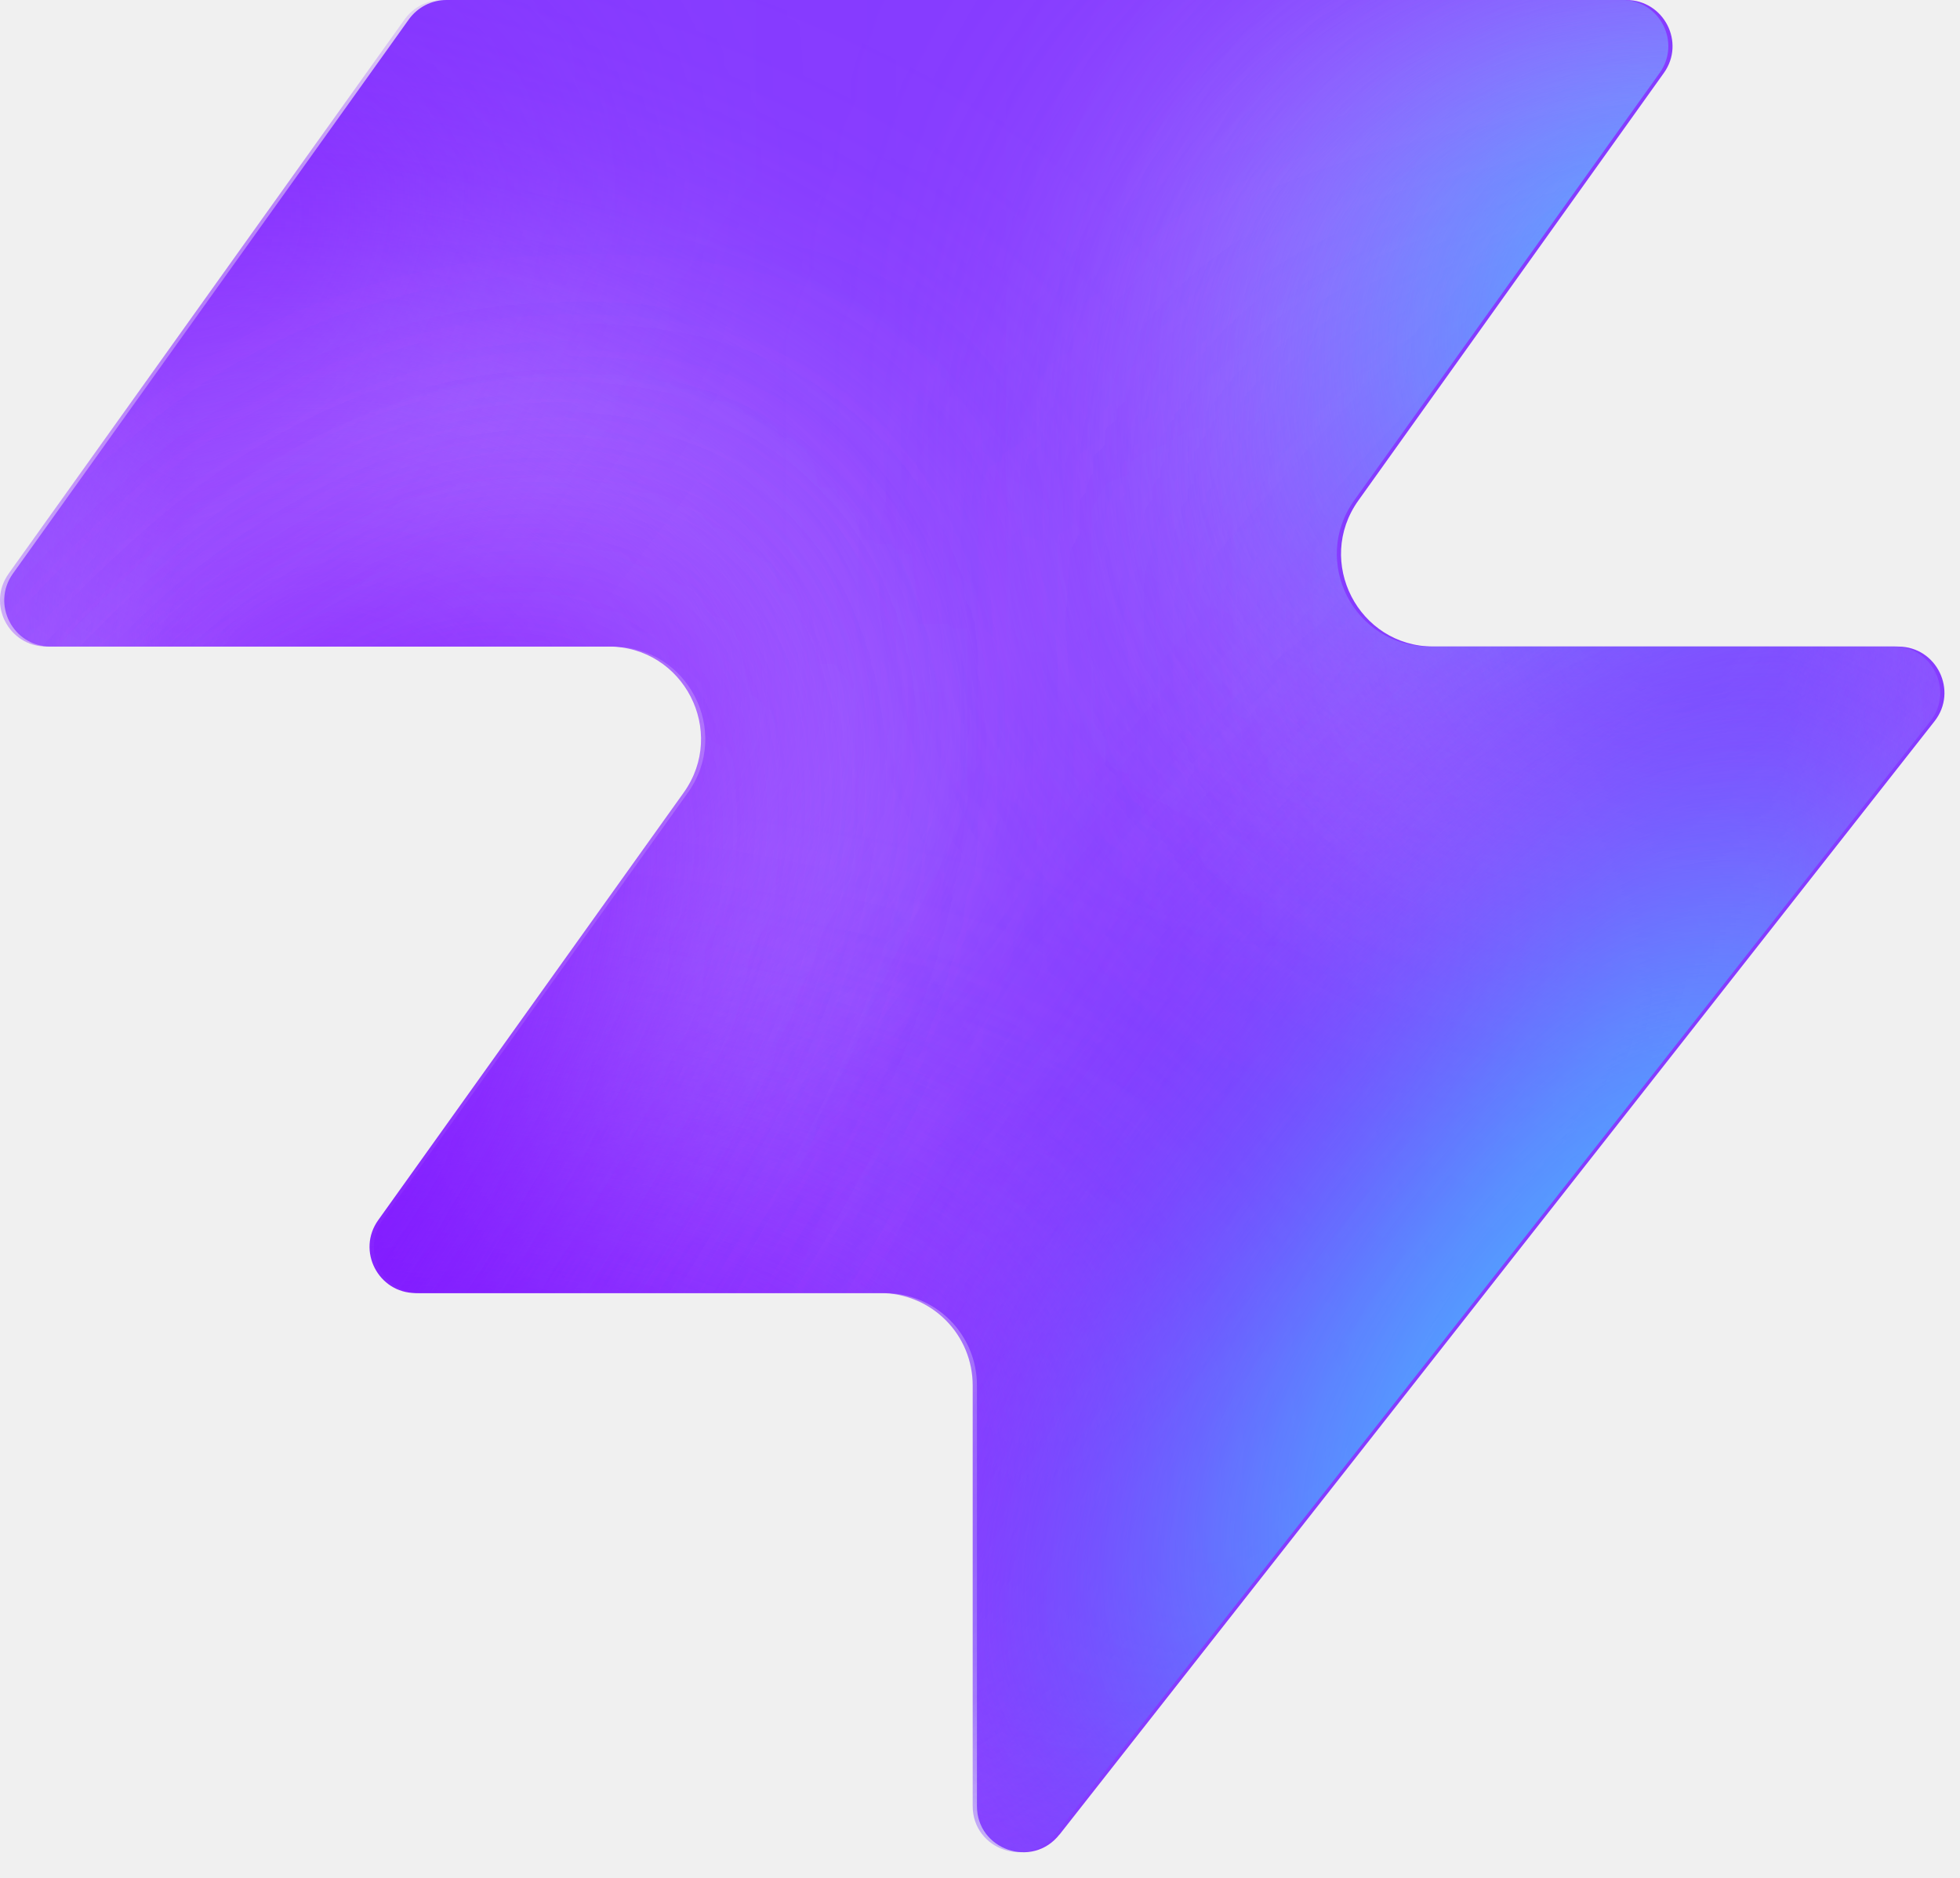
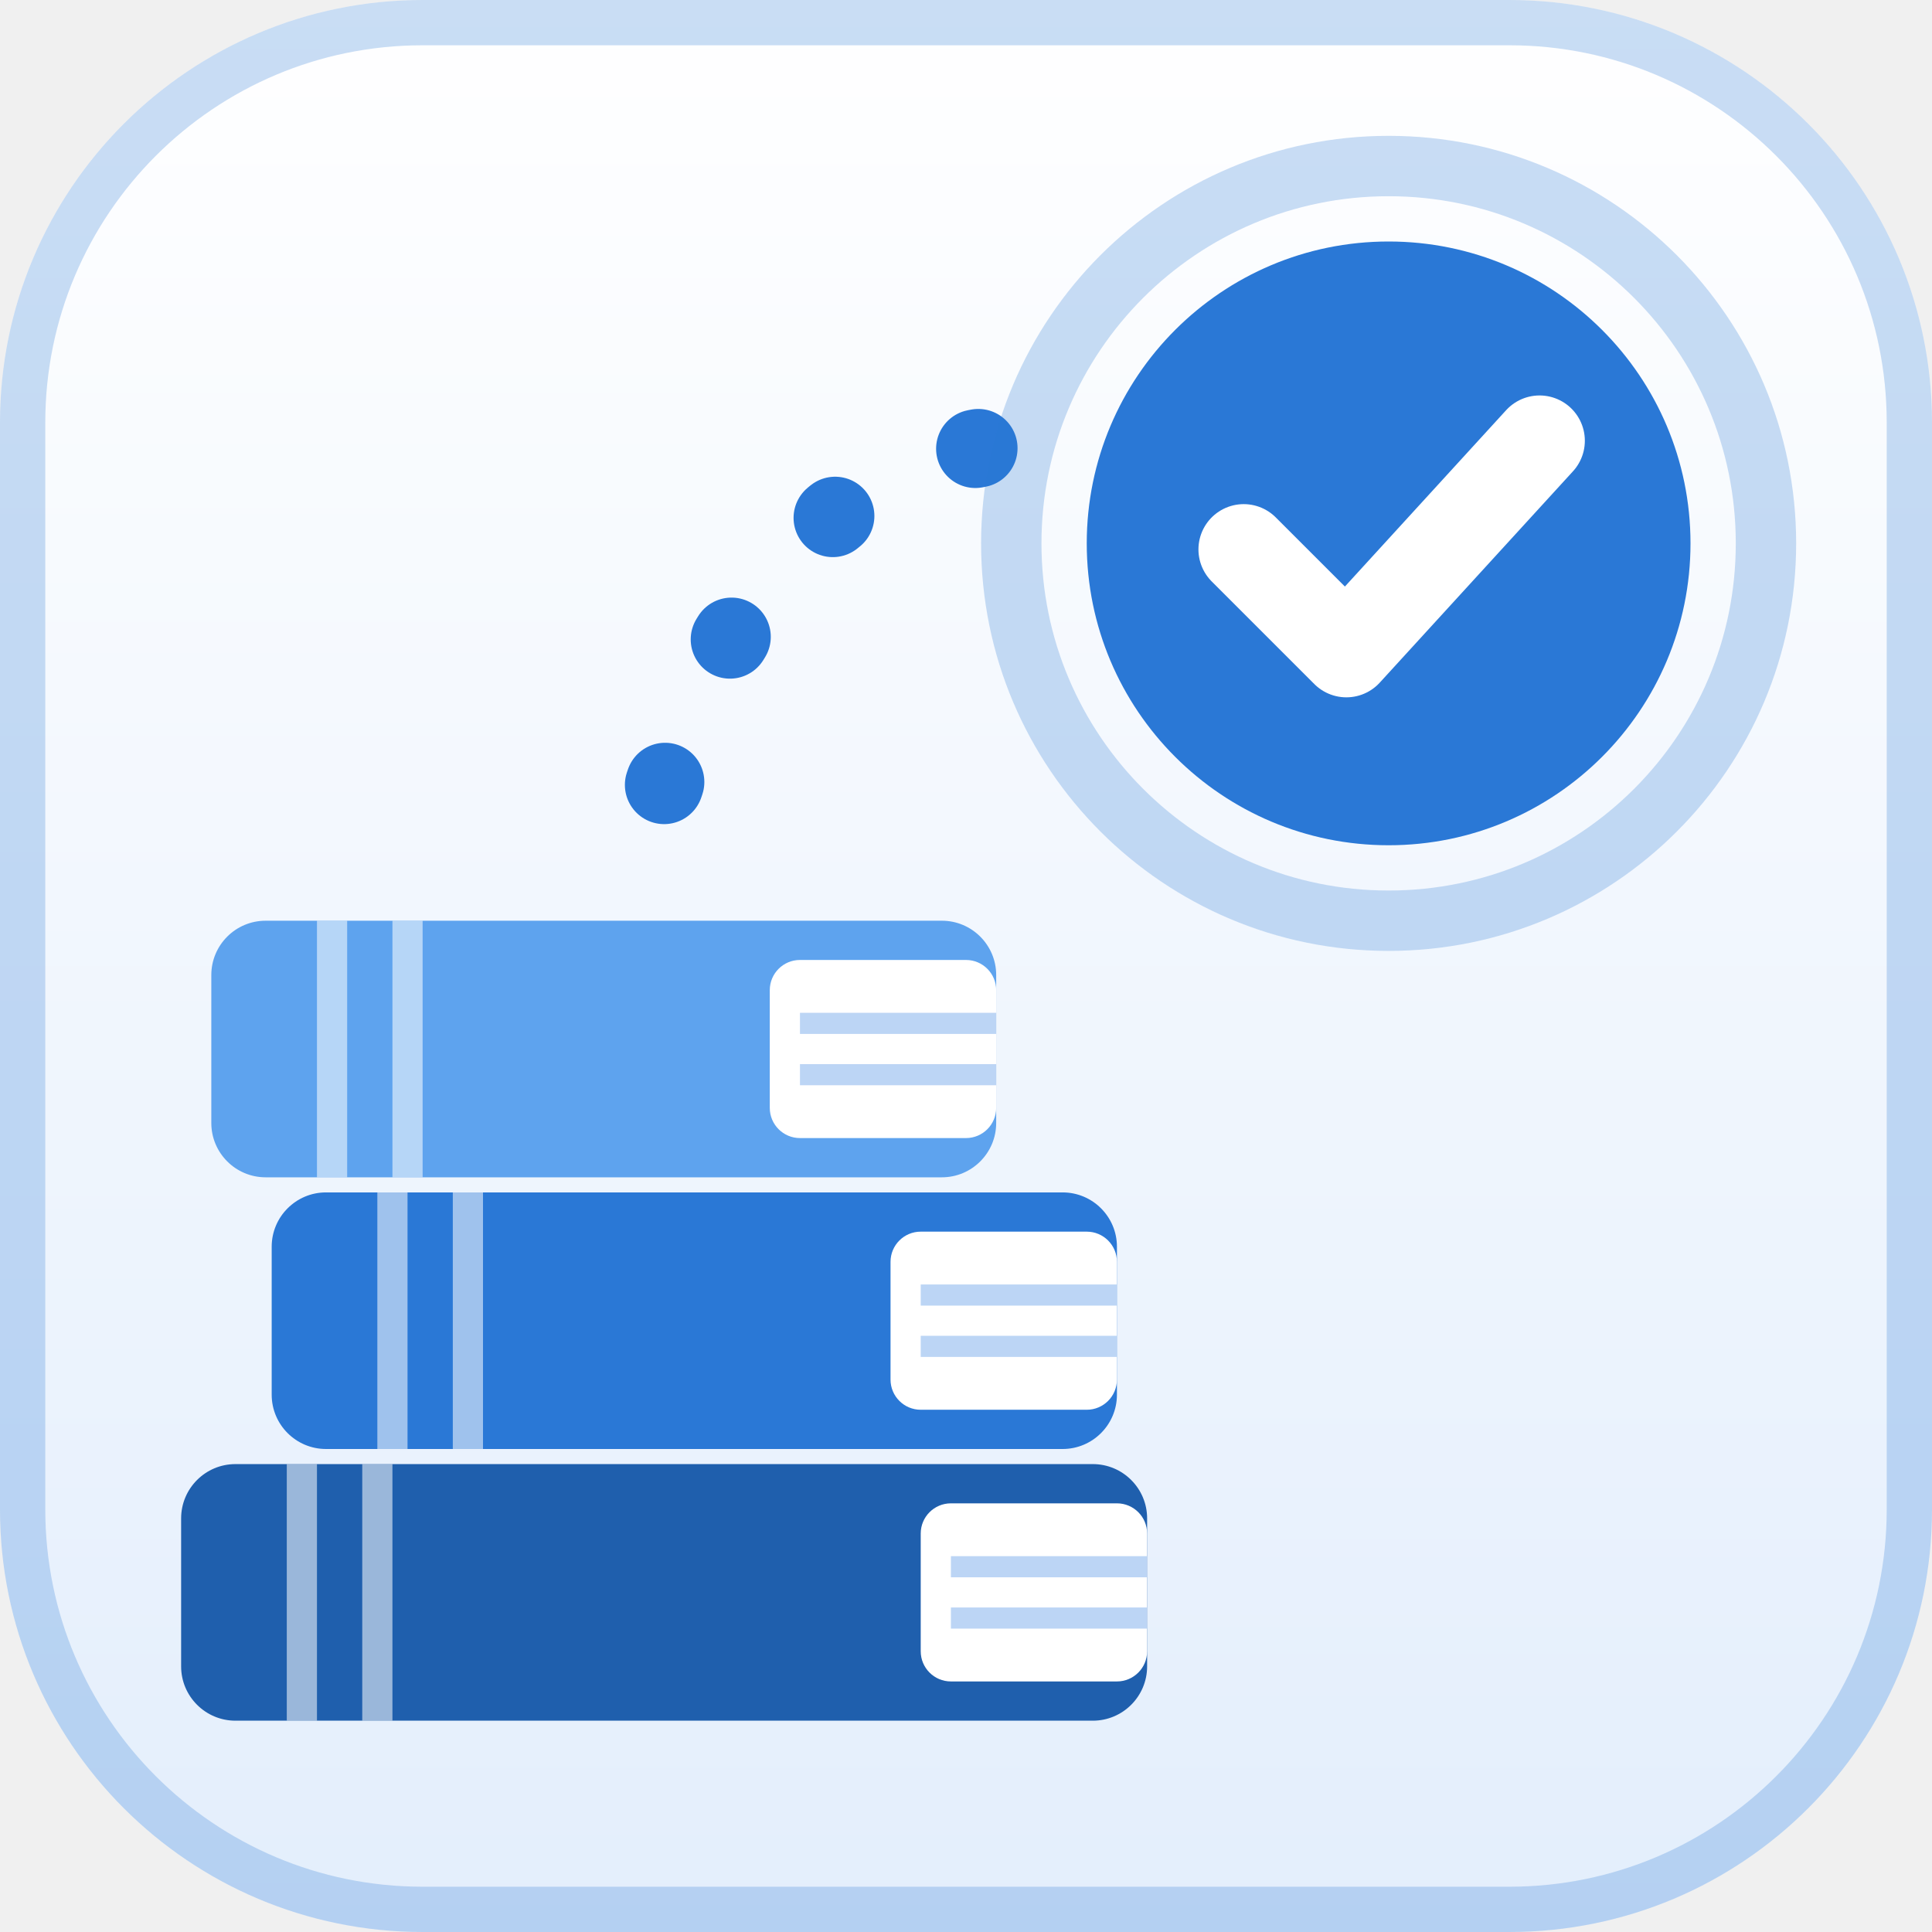
- <svg xmlns="http://www.w3.org/2000/svg" width="48" height="46" fill="none" viewBox="0 0 48 46">
-   <path fill="#863bff" d="M25.946 44.938c-.664.845-2.021.375-2.021-.698V33.937a2.26 2.26 0 0 0-2.262-2.262H10.287c-.92 0-1.456-1.04-.92-1.788l7.48-10.471c1.07-1.497 0-3.578-1.842-3.578H1.237c-.92 0-1.456-1.04-.92-1.788L10.013.474c.214-.297.556-.474.92-.474h28.894c.92 0 1.456 1.04.92 1.788l-7.48 10.471c-1.07 1.498 0 3.579 1.842 3.579h11.377c.943 0 1.473 1.088.89 1.83L25.947 44.94z" style="fill:#863bff;fill:color(display-p3 .525 .23 1);fill-opacity:1" />
-   <mask id="a" width="48" height="46" x="0" y="0" maskUnits="userSpaceOnUse" style="mask-type:alpha">
-     <path fill="#000" d="M25.842 44.938c-.664.844-2.021.375-2.021-.698V33.937a2.26 2.26 0 0 0-2.262-2.262H10.183c-.92 0-1.456-1.04-.92-1.788l7.48-10.471c1.07-1.498 0-3.579-1.842-3.579H1.133c-.92 0-1.456-1.04-.92-1.787L9.91.473c.214-.297.556-.474.92-.474h28.894c.92 0 1.456 1.04.92 1.788l-7.48 10.471c-1.07 1.498 0 3.578 1.842 3.578h11.377c.943 0 1.473 1.088.89 1.832L25.843 44.94z" style="fill:#000;fill-opacity:1" />
-   </mask>
-   <g mask="url(#a)">
-     <g filter="url(#b)">
-       <ellipse cx="5.508" cy="14.704" fill="#ede6ff" rx="5.508" ry="14.704" style="fill:#ede6ff;fill:color(display-p3 .927 .903 1);fill-opacity:1" transform="matrix(.00324 1 1 -.00324 -4.47 31.516)" />
-     </g>
-     <g filter="url(#c)">
-       <ellipse cx="10.399" cy="29.851" fill="#ede6ff" rx="10.399" ry="29.851" style="fill:#ede6ff;fill:color(display-p3 .927 .903 1);fill-opacity:1" transform="matrix(.00324 1 1 -.00324 -39.328 7.883)" />
-     </g>
-     <g filter="url(#d)">
-       <ellipse cx="5.508" cy="30.487" fill="#7e14ff" rx="5.508" ry="30.487" style="fill:#7e14ff;fill:color(display-p3 .492 .077 1);fill-opacity:1" transform="rotate(89.814 -25.913 -14.639)scale(1 -1)" />
-     </g>
-     <g filter="url(#e)">
-       <ellipse cx="5.508" cy="30.599" fill="#7e14ff" rx="5.508" ry="30.599" style="fill:#7e14ff;fill:color(display-p3 .492 .077 1);fill-opacity:1" transform="rotate(89.814 -32.644 -3.334)scale(1 -1)" />
-     </g>
-     <g filter="url(#f)">
-       <ellipse cx="5.508" cy="30.599" fill="#7e14ff" rx="5.508" ry="30.599" style="fill:#7e14ff;fill:color(display-p3 .492 .077 1);fill-opacity:1" transform="matrix(.00324 1 1 -.00324 -34.34 30.47)" />
-     </g>
-     <g filter="url(#g)">
-       <ellipse cx="14.072" cy="22.078" fill="#ede6ff" rx="14.072" ry="22.078" style="fill:#ede6ff;fill:color(display-p3 .927 .903 1);fill-opacity:1" transform="rotate(93.35 24.506 48.493)scale(-1 1)" />
-     </g>
-     <g filter="url(#h)">
-       <ellipse cx="3.47" cy="21.501" fill="#7e14ff" rx="3.47" ry="21.501" style="fill:#7e14ff;fill:color(display-p3 .492 .077 1);fill-opacity:1" transform="rotate(89.009 28.708 47.59)scale(-1 1)" />
-     </g>
-     <g filter="url(#i)">
-       <ellipse cx="3.47" cy="21.501" fill="#7e14ff" rx="3.47" ry="21.501" style="fill:#7e14ff;fill:color(display-p3 .492 .077 1);fill-opacity:1" transform="rotate(89.009 28.708 47.59)scale(-1 1)" />
-     </g>
-     <g filter="url(#j)">
-       <ellipse cx=".387" cy="8.972" fill="#7e14ff" rx="4.407" ry="29.108" style="fill:#7e14ff;fill:color(display-p3 .492 .077 1);fill-opacity:1" transform="rotate(39.51 .387 8.972)" />
-     </g>
-     <g filter="url(#k)">
-       <ellipse cx="47.523" cy="-6.092" fill="#7e14ff" rx="4.407" ry="29.108" style="fill:#7e14ff;fill:color(display-p3 .492 .077 1);fill-opacity:1" transform="rotate(37.892 47.523 -6.092)" />
-     </g>
-     <g filter="url(#l)">
-       <ellipse cx="41.412" cy="6.333" fill="#47bfff" rx="5.971" ry="9.665" style="fill:#47bfff;fill:color(display-p3 .28 .748 1);fill-opacity:1" transform="rotate(37.892 41.412 6.333)" />
-     </g>
-     <g filter="url(#m)">
-       <ellipse cx="-1.879" cy="38.332" fill="#7e14ff" rx="4.407" ry="29.108" style="fill:#7e14ff;fill:color(display-p3 .492 .077 1);fill-opacity:1" transform="rotate(37.892 -1.88 38.332)" />
-     </g>
-     <g filter="url(#n)">
-       <ellipse cx="-1.879" cy="38.332" fill="#7e14ff" rx="4.407" ry="29.108" style="fill:#7e14ff;fill:color(display-p3 .492 .077 1);fill-opacity:1" transform="rotate(37.892 -1.88 38.332)" />
-     </g>
-     <g filter="url(#o)">
-       <ellipse cx="35.651" cy="29.907" fill="#7e14ff" rx="4.407" ry="29.108" style="fill:#7e14ff;fill:color(display-p3 .492 .077 1);fill-opacity:1" transform="rotate(37.892 35.651 29.907)" />
-     </g>
-     <g filter="url(#p)">
-       <ellipse cx="38.418" cy="32.4" fill="#47bfff" rx="5.971" ry="15.297" style="fill:#47bfff;fill:color(display-p3 .28 .748 1);fill-opacity:1" transform="rotate(37.892 38.418 32.4)" />
-     </g>
-   </g>
+ <svg xmlns="http://www.w3.org/2000/svg" viewBox="0 0 64 64" width="64" height="64" role="img" aria-label="Job Application Ledger">
  <defs>
-     <filter id="b" width="60.045" height="41.654" x="-19.77" y="16.149" color-interpolation-filters="sRGB" filterUnits="userSpaceOnUse">
-       <feFlood flood-opacity="0" result="BackgroundImageFix" />
-       <feBlend in="SourceGraphic" in2="BackgroundImageFix" result="shape" />
-       <feGaussianBlur result="effect1_foregroundBlur_2002_17158" stdDeviation="7.659" />
-     </filter>
-     <filter id="c" width="90.34" height="51.437" x="-54.613" y="-7.533" color-interpolation-filters="sRGB" filterUnits="userSpaceOnUse">
-       <feFlood flood-opacity="0" result="BackgroundImageFix" />
-       <feBlend in="SourceGraphic" in2="BackgroundImageFix" result="shape" />
-       <feGaussianBlur result="effect1_foregroundBlur_2002_17158" stdDeviation="7.659" />
-     </filter>
-     <filter id="d" width="79.355" height="29.4" x="-49.64" y="2.03" color-interpolation-filters="sRGB" filterUnits="userSpaceOnUse">
-       <feFlood flood-opacity="0" result="BackgroundImageFix" />
-       <feBlend in="SourceGraphic" in2="BackgroundImageFix" result="shape" />
-       <feGaussianBlur result="effect1_foregroundBlur_2002_17158" stdDeviation="4.596" />
-     </filter>
-     <filter id="e" width="79.579" height="29.4" x="-45.045" y="20.029" color-interpolation-filters="sRGB" filterUnits="userSpaceOnUse">
-       <feFlood flood-opacity="0" result="BackgroundImageFix" />
-       <feBlend in="SourceGraphic" in2="BackgroundImageFix" result="shape" />
-       <feGaussianBlur result="effect1_foregroundBlur_2002_17158" stdDeviation="4.596" />
-     </filter>
-     <filter id="f" width="79.579" height="29.4" x="-43.513" y="21.178" color-interpolation-filters="sRGB" filterUnits="userSpaceOnUse">
-       <feFlood flood-opacity="0" result="BackgroundImageFix" />
-       <feBlend in="SourceGraphic" in2="BackgroundImageFix" result="shape" />
-       <feGaussianBlur result="effect1_foregroundBlur_2002_17158" stdDeviation="4.596" />
-     </filter>
-     <filter id="g" width="74.749" height="58.852" x="15.756" y="-17.901" color-interpolation-filters="sRGB" filterUnits="userSpaceOnUse">
-       <feFlood flood-opacity="0" result="BackgroundImageFix" />
-       <feBlend in="SourceGraphic" in2="BackgroundImageFix" result="shape" />
-       <feGaussianBlur result="effect1_foregroundBlur_2002_17158" stdDeviation="7.659" />
-     </filter>
-     <filter id="h" width="61.377" height="25.362" x="23.548" y="2.284" color-interpolation-filters="sRGB" filterUnits="userSpaceOnUse">
-       <feFlood flood-opacity="0" result="BackgroundImageFix" />
-       <feBlend in="SourceGraphic" in2="BackgroundImageFix" result="shape" />
-       <feGaussianBlur result="effect1_foregroundBlur_2002_17158" stdDeviation="4.596" />
-     </filter>
-     <filter id="i" width="61.377" height="25.362" x="23.548" y="2.284" color-interpolation-filters="sRGB" filterUnits="userSpaceOnUse">
-       <feFlood flood-opacity="0" result="BackgroundImageFix" />
-       <feBlend in="SourceGraphic" in2="BackgroundImageFix" result="shape" />
-       <feGaussianBlur result="effect1_foregroundBlur_2002_17158" stdDeviation="4.596" />
-     </filter>
-     <filter id="j" width="56.045" height="63.649" x="-27.636" y="-22.853" color-interpolation-filters="sRGB" filterUnits="userSpaceOnUse">
-       <feFlood flood-opacity="0" result="BackgroundImageFix" />
-       <feBlend in="SourceGraphic" in2="BackgroundImageFix" result="shape" />
-       <feGaussianBlur result="effect1_foregroundBlur_2002_17158" stdDeviation="4.596" />
-     </filter>
-     <filter id="k" width="54.814" height="64.646" x="20.116" y="-38.415" color-interpolation-filters="sRGB" filterUnits="userSpaceOnUse">
-       <feFlood flood-opacity="0" result="BackgroundImageFix" />
-       <feBlend in="SourceGraphic" in2="BackgroundImageFix" result="shape" />
-       <feGaussianBlur result="effect1_foregroundBlur_2002_17158" stdDeviation="4.596" />
-     </filter>
-     <filter id="l" width="33.541" height="35.313" x="24.641" y="-11.323" color-interpolation-filters="sRGB" filterUnits="userSpaceOnUse">
-       <feFlood flood-opacity="0" result="BackgroundImageFix" />
-       <feBlend in="SourceGraphic" in2="BackgroundImageFix" result="shape" />
-       <feGaussianBlur result="effect1_foregroundBlur_2002_17158" stdDeviation="4.596" />
-     </filter>
-     <filter id="m" width="54.814" height="64.646" x="-29.286" y="6.009" color-interpolation-filters="sRGB" filterUnits="userSpaceOnUse">
-       <feFlood flood-opacity="0" result="BackgroundImageFix" />
-       <feBlend in="SourceGraphic" in2="BackgroundImageFix" result="shape" />
-       <feGaussianBlur result="effect1_foregroundBlur_2002_17158" stdDeviation="4.596" />
-     </filter>
-     <filter id="n" width="54.814" height="64.646" x="-29.286" y="6.009" color-interpolation-filters="sRGB" filterUnits="userSpaceOnUse">
-       <feFlood flood-opacity="0" result="BackgroundImageFix" />
-       <feBlend in="SourceGraphic" in2="BackgroundImageFix" result="shape" />
-       <feGaussianBlur result="effect1_foregroundBlur_2002_17158" stdDeviation="4.596" />
-     </filter>
-     <filter id="o" width="54.814" height="64.646" x="8.244" y="-2.416" color-interpolation-filters="sRGB" filterUnits="userSpaceOnUse">
-       <feFlood flood-opacity="0" result="BackgroundImageFix" />
-       <feBlend in="SourceGraphic" in2="BackgroundImageFix" result="shape" />
-       <feGaussianBlur result="effect1_foregroundBlur_2002_17158" stdDeviation="4.596" />
-     </filter>
-     <filter id="p" width="39.409" height="43.623" x="18.713" y="10.588" color-interpolation-filters="sRGB" filterUnits="userSpaceOnUse">
-       <feFlood flood-opacity="0" result="BackgroundImageFix" />
-       <feBlend in="SourceGraphic" in2="BackgroundImageFix" result="shape" />
-       <feGaussianBlur result="effect1_foregroundBlur_2002_17158" stdDeviation="4.596" />
-     </filter>
+     <linearGradient id="bg" x1="0" y1="0" x2="0" y2="1">
+       <stop offset="0" stop-color="#ffffff" />
+       <stop offset="1" stop-color="#e3eefc" />
+     </linearGradient>
  </defs>
+   <rect width="64" height="64" rx="14" fill="url(#bg)" />
+   <rect x=".75" y=".75" width="62.5" height="62.5" rx="13.25" fill="none" stroke="#2a78d6" stroke-opacity=".25" stroke-width="1.5" />
+   <rect x="6" y="48.5" width="32" height="8.5" rx="1.8" fill="#1f5fad" />
+   <rect x="30.5" y="49.8" width="7.5" height="5.9" rx="1" fill="#ffffff" />
+   <path d="M31.5 51.9h6.5M31.5 53.6h6.5" stroke="#bcd5f5" stroke-width=".7" />
+   <path d="M10 48.5v8.5M12.5 48.5v8.5" stroke="#ffffff" stroke-opacity=".55" stroke-width="1" />
+   <rect x="9" y="39.5" width="28" height="8.5" rx="1.8" fill="#2a78d6" />
+   <rect x="29.5" y="40.8" width="7.5" height="5.9" rx="1" fill="#ffffff" />
+   <path d="M30.5 42.9h6.5M30.5 44.6h6.5" stroke="#bcd5f5" stroke-width=".7" />
+   <path d="M13 39.5v8.5M15.5 39.5v8.5" stroke="#ffffff" stroke-opacity=".55" stroke-width="1" />
+   <rect x="7" y="30.5" width="26" height="8.5" rx="1.8" fill="#5ea3ee" />
+   <rect x="25.5" y="31.8" width="7.5" height="5.9" rx="1" fill="#ffffff" />
+   <path d="M26.5 33.9h6.5M26.5 35.6h6.5" stroke="#bcd5f5" stroke-width=".7" />
+   <path d="M11 30.5v8.5M13.5 30.5v8.5" stroke="#ffffff" stroke-opacity=".55" stroke-width="1" />
+   <path d="M22 26C25 17 31 13.5 37 15" fill="none" stroke="#2a78d6" stroke-width="2.6" stroke-linecap="round" stroke-dasharray="0.1 5.2" />
+   <circle cx="46" cy="18" r="10" fill="#2a78d6" />
+   <circle cx="46" cy="18" r="12.5" fill="none" stroke="#2a78d6" stroke-opacity=".25" stroke-width="2" />
+   <path d="M41.2 18.2l3.4 3.4 6.4-7" fill="none" stroke="#ffffff" stroke-width="3" stroke-linecap="round" stroke-linejoin="round" />
</svg>
